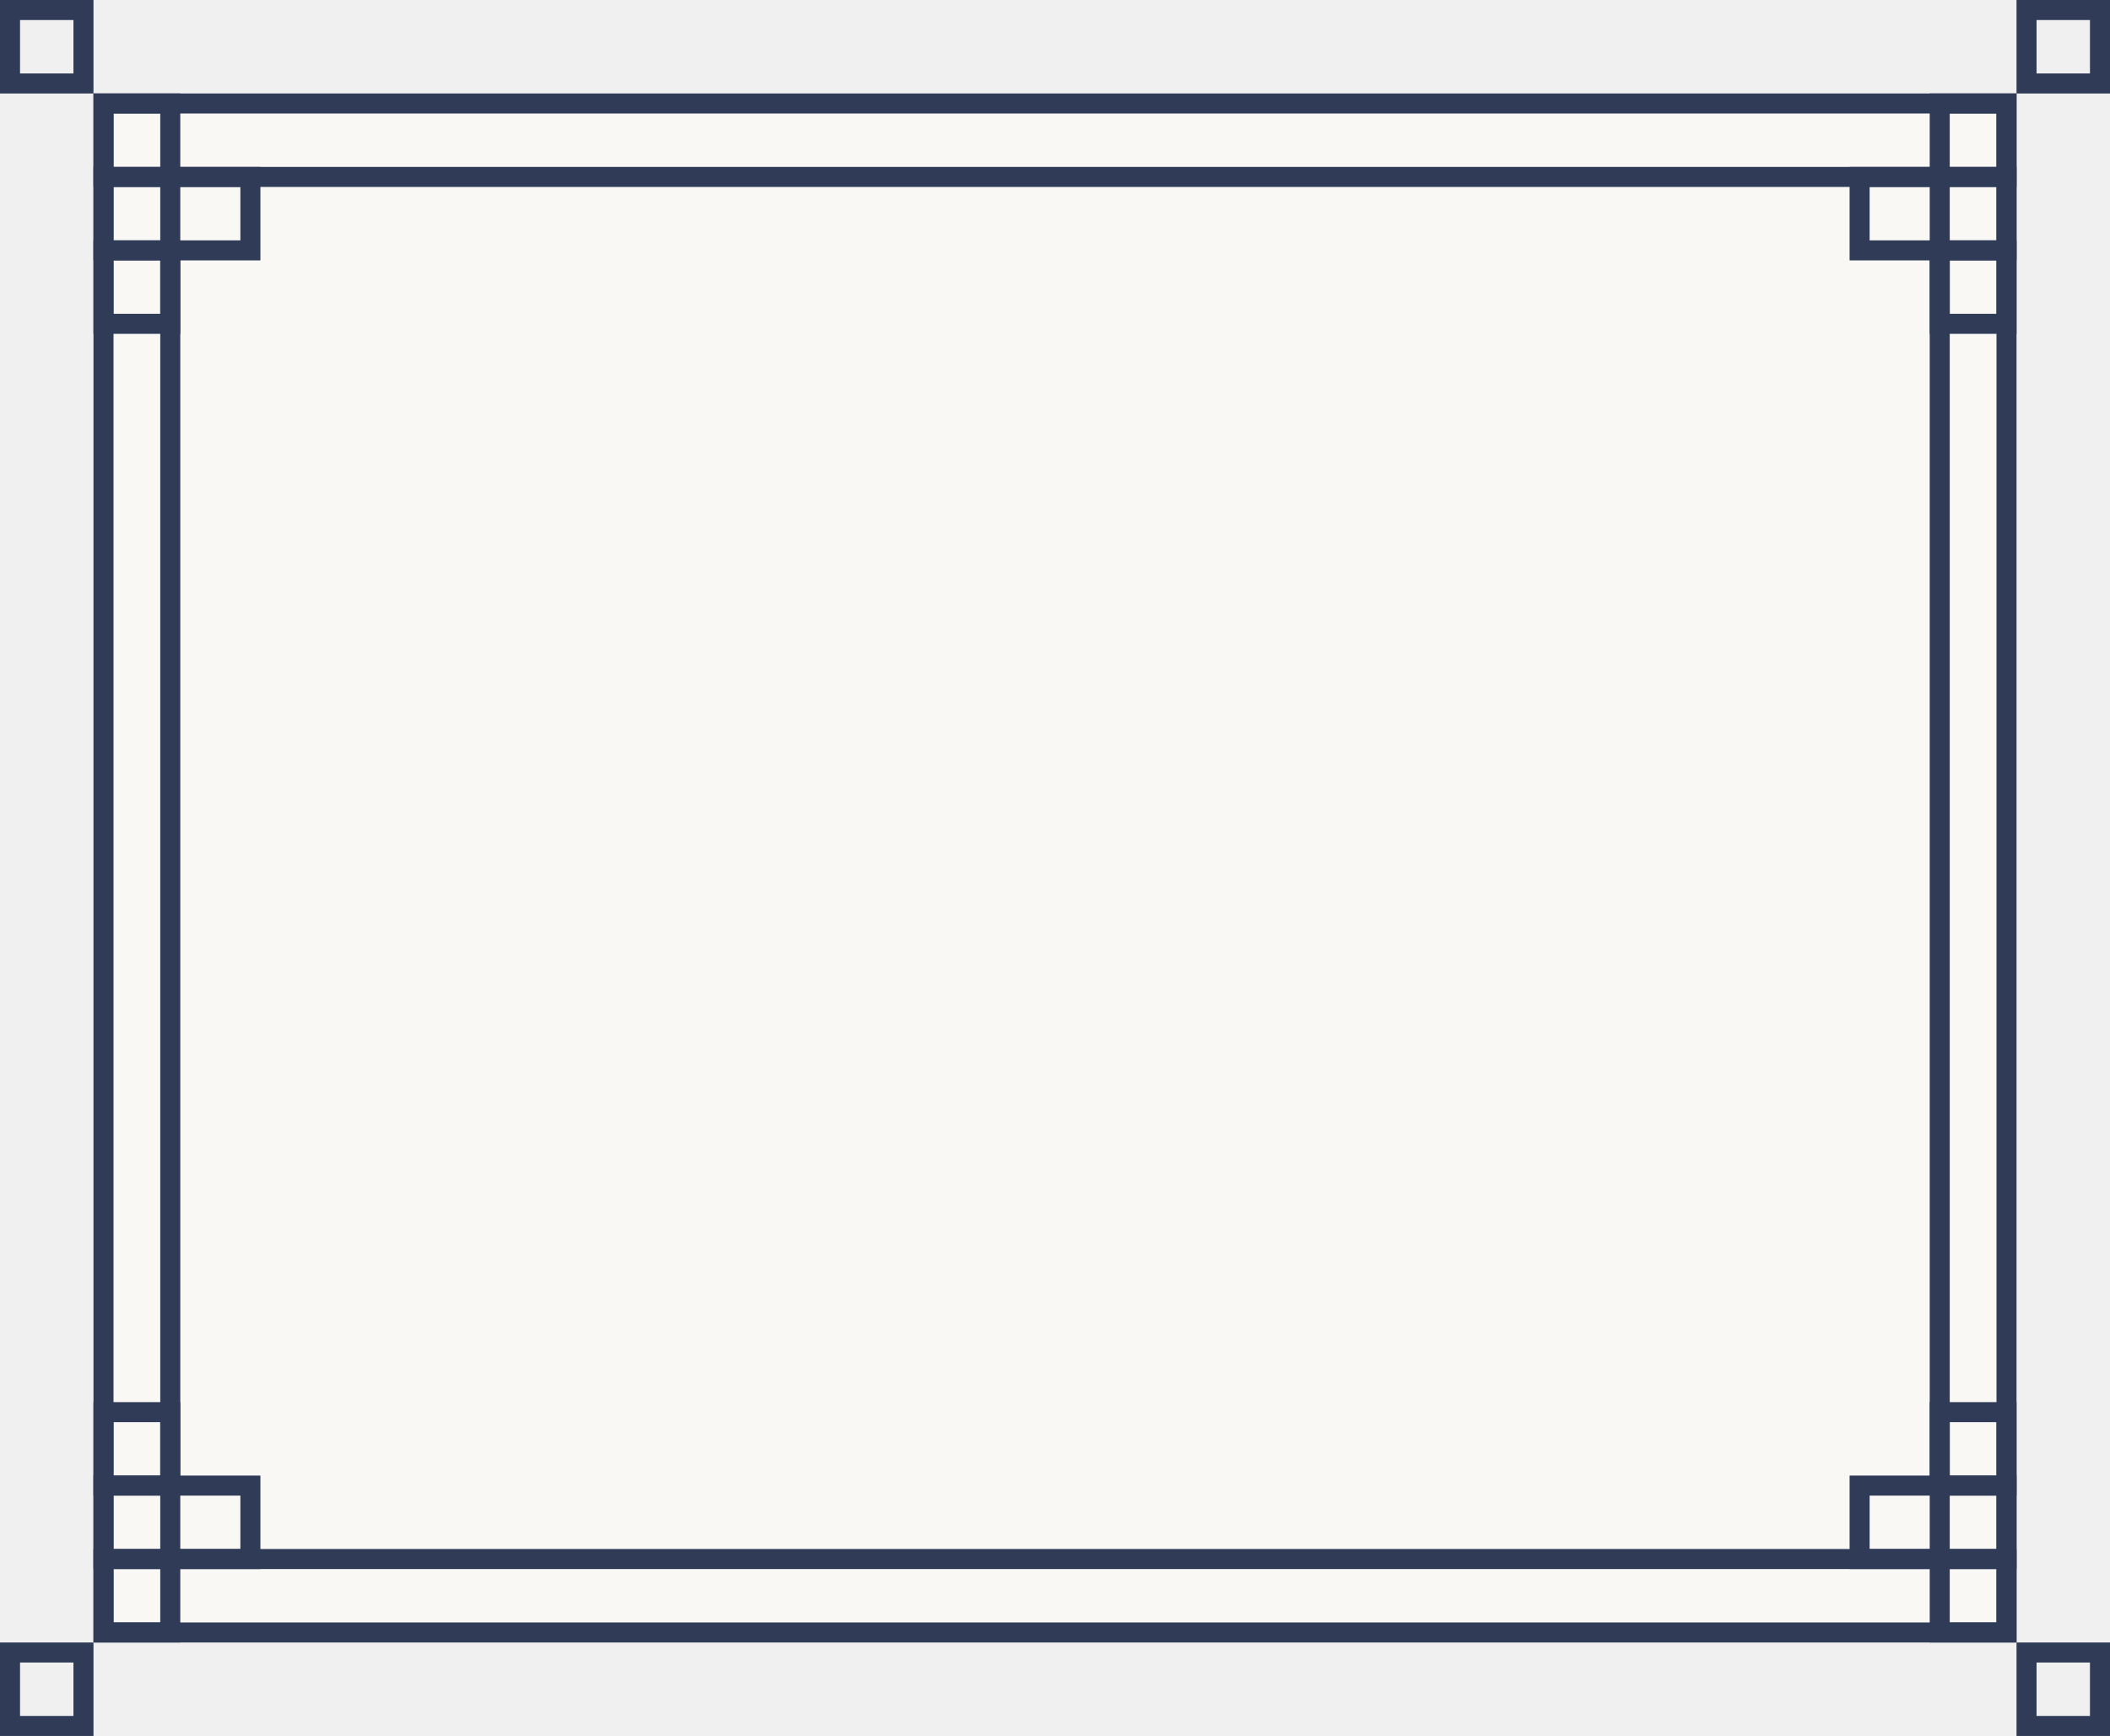
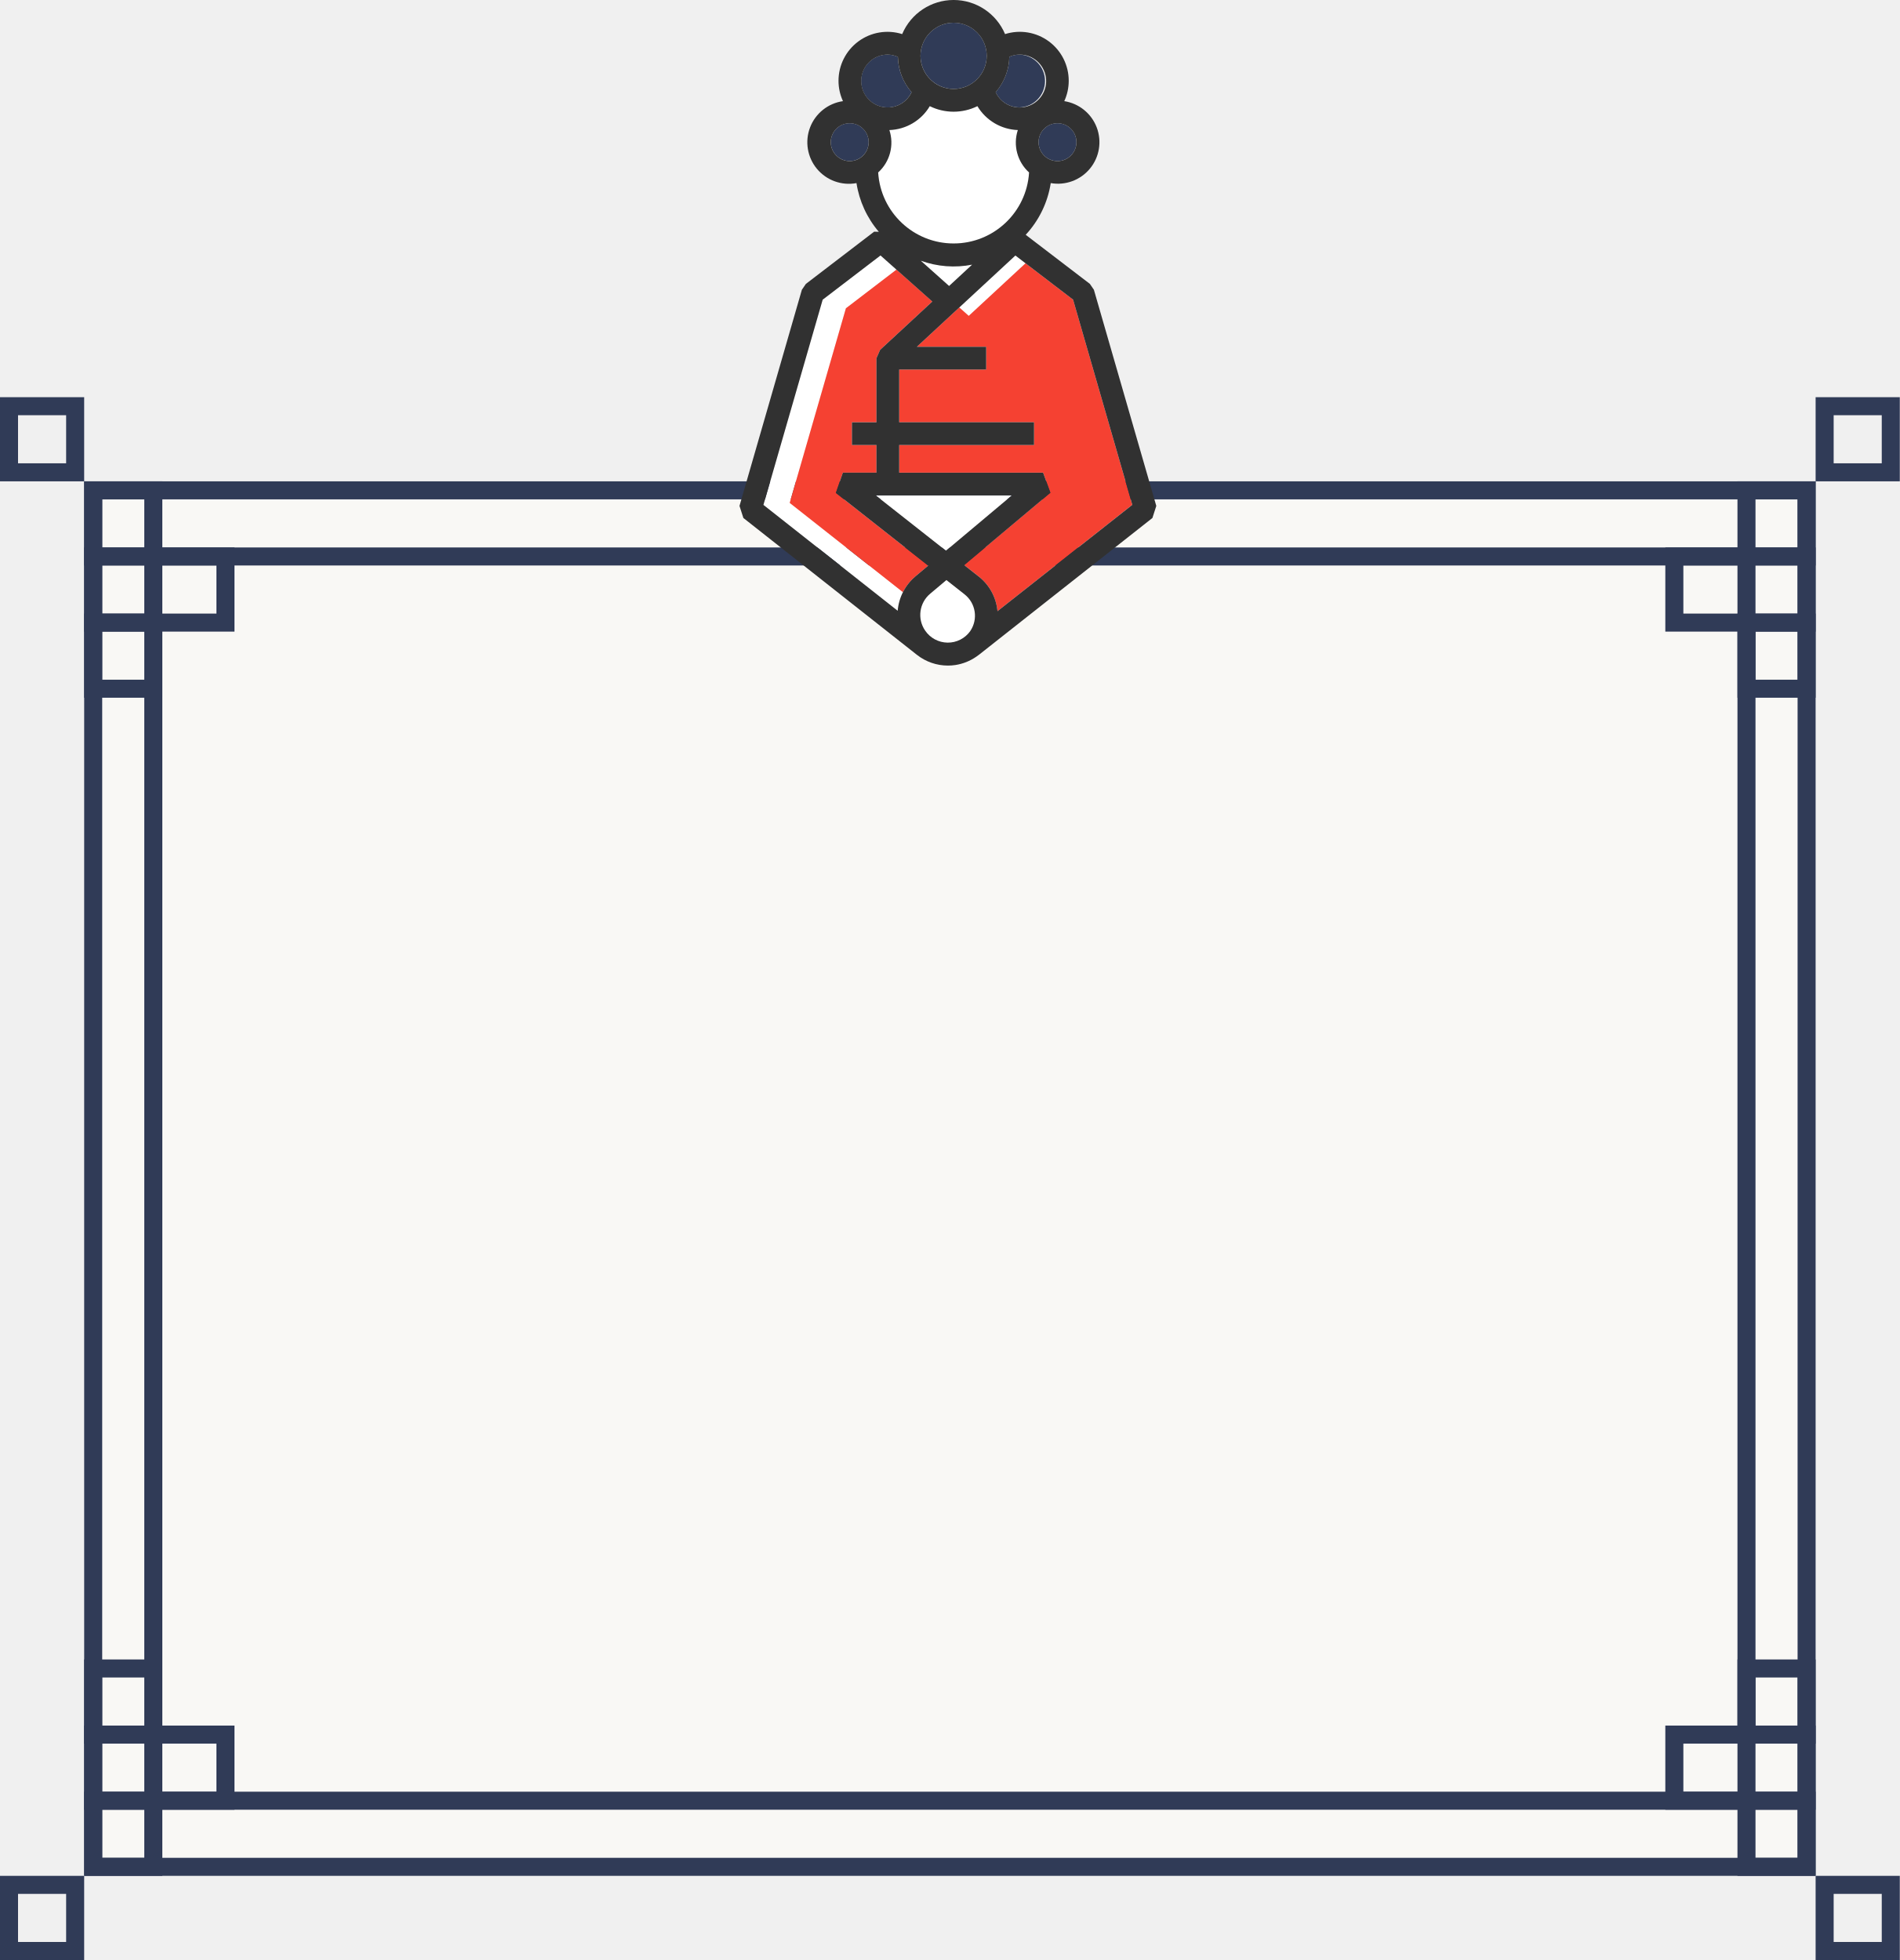
- <svg xmlns="http://www.w3.org/2000/svg" id="Component_19_1" data-name="Component 19 – 1" width="316" height="260" viewBox="0 0 316 260">
-   <g id="Group_242" data-name="Group 242" transform="translate(-22 -299)">
-     <g id="Group_241" data-name="Group 241">
-       <g id="Group_240" data-name="Group 240">
-         <g id="Rectangle_296" data-name="Rectangle 296" transform="translate(22 299)" fill="none" stroke="#303b57" stroke-width="3">
-           <rect width="14" height="14" stroke="none" />
-           <rect x="1.5" y="1.5" width="11" height="11" fill="none" />
-         </g>
-         <g id="Rectangle_298" data-name="Rectangle 298" transform="translate(324 299)" fill="none" stroke="#303b57" stroke-width="3">
-           <rect width="14" height="14" stroke="none" />
-           <rect x="1.5" y="1.5" width="11" height="11" fill="none" />
-         </g>
-         <rect id="Rectangle_292" data-name="Rectangle 292" width="288" height="232" transform="translate(36 313)" fill="#f9f8f5" />
-         <g id="Rectangle_293" data-name="Rectangle 293" transform="translate(36 313)" fill="none" stroke="#303b57" stroke-width="3">
-           <rect width="288" height="14" stroke="none" />
-           <rect x="1.5" y="1.5" width="285" height="11" fill="none" />
-         </g>
-         <g id="Rectangle_308" data-name="Rectangle 308" transform="translate(49 313) rotate(90)" fill="none" stroke="#303b57" stroke-width="3">
-           <rect width="232" height="13" stroke="none" />
-           <rect x="1.5" y="1.5" width="229" height="10" fill="none" />
-         </g>
-         <g id="Rectangle_307" data-name="Rectangle 307" transform="translate(324 313) rotate(90)" fill="none" stroke="#303b57" stroke-width="3">
-           <rect width="232" height="13" stroke="none" />
-           <rect x="1.5" y="1.5" width="229" height="10" fill="none" />
-         </g>
-         <g id="Rectangle_294" data-name="Rectangle 294" transform="translate(36 324)" fill="none" stroke="#303b57" stroke-width="3">
-           <rect width="25" height="14" stroke="none" />
-           <rect x="1.5" y="1.5" width="22" height="11" fill="none" />
-         </g>
-         <g id="Rectangle_302" data-name="Rectangle 302" transform="translate(299 324)" fill="none" stroke="#303b57" stroke-width="3">
-           <rect width="25" height="14" stroke="none" />
-           <rect x="1.5" y="1.5" width="22" height="11" fill="none" />
-         </g>
-         <g id="Rectangle_295" data-name="Rectangle 295" transform="translate(36 335)" fill="none" stroke="#303b57" stroke-width="3">
-           <rect width="13" height="14" stroke="none" />
-           <rect x="1.5" y="1.5" width="10" height="11" fill="none" />
-         </g>
-         <g id="Rectangle_303" data-name="Rectangle 303" transform="translate(311 335)" fill="none" stroke="#303b57" stroke-width="3">
-           <rect width="13" height="14" stroke="none" />
-           <rect x="1.5" y="1.5" width="10" height="11" fill="none" />
-         </g>
-         <g id="Rectangle_300" data-name="Rectangle 300" transform="translate(36 509)" fill="none" stroke="#303b57" stroke-width="3">
-           <rect width="13" height="14" stroke="none" />
-           <rect x="1.5" y="1.5" width="10" height="11" fill="none" />
-         </g>
-         <g id="Rectangle_304" data-name="Rectangle 304" transform="translate(311 509)" fill="none" stroke="#303b57" stroke-width="3">
-           <rect width="13" height="14" stroke="none" />
-           <rect x="1.5" y="1.5" width="10" height="11" fill="none" />
-         </g>
-         <g id="Rectangle_301" data-name="Rectangle 301" transform="translate(36 520)" fill="none" stroke="#303b57" stroke-width="3">
-           <rect width="25" height="14" stroke="none" />
-           <rect x="1.5" y="1.5" width="22" height="11" fill="none" />
-         </g>
-         <g id="Rectangle_305" data-name="Rectangle 305" transform="translate(299 520)" fill="none" stroke="#303b57" stroke-width="3">
-           <rect width="25" height="14" stroke="none" />
-           <rect x="1.5" y="1.5" width="22" height="11" fill="none" />
-         </g>
-         <g id="Rectangle_306" data-name="Rectangle 306" transform="translate(36 531)" fill="none" stroke="#303b57" stroke-width="3">
-           <rect width="288" height="14" stroke="none" />
-           <rect x="1.5" y="1.5" width="285" height="11" fill="none" />
-         </g>
-         <g id="Rectangle_297" data-name="Rectangle 297" transform="translate(22 545)" fill="none" stroke="#303b57" stroke-width="3">
-           <rect width="14" height="14" stroke="none" />
-           <rect x="1.5" y="1.5" width="11" height="11" fill="none" />
-         </g>
-         <g id="Rectangle_299" data-name="Rectangle 299" transform="translate(324 545)" fill="none" stroke="#303b57" stroke-width="3">
-           <rect width="14" height="14" stroke="none" />
-           <rect x="1.5" y="1.5" width="11" height="11" fill="none" />
+ <svg xmlns="http://www.w3.org/2000/svg" id="Component_20_1" data-name="Component 20 – 1" width="316" height="326.078" viewBox="0 0 316 326.078">
+   <g id="Component_19_1" data-name="Component 19 – 1" transform="translate(0 66.078)">
+     <g id="Group_242" data-name="Group 242" transform="translate(-22 -299)">
+       <g id="Group_241" data-name="Group 241">
+         <g id="Group_240" data-name="Group 240">
+           <g id="Rectangle_296" data-name="Rectangle 296" transform="translate(22 299)" fill="none" stroke="#303b57" stroke-width="3">
+             <rect width="14" height="14" stroke="none" />
+             <rect x="1.5" y="1.5" width="11" height="11" fill="none" />
+           </g>
+           <g id="Rectangle_298" data-name="Rectangle 298" transform="translate(324 299)" fill="none" stroke="#303b57" stroke-width="3">
+             <rect width="14" height="14" stroke="none" />
+             <rect x="1.5" y="1.5" width="11" height="11" fill="none" />
+           </g>
+           <rect id="Rectangle_292" data-name="Rectangle 292" width="288" height="232" transform="translate(36 313)" fill="#f9f8f5" />
+           <g id="Rectangle_293" data-name="Rectangle 293" transform="translate(36 313)" fill="none" stroke="#303b57" stroke-width="3">
+             <rect width="288" height="14" stroke="none" />
+             <rect x="1.5" y="1.5" width="285" height="11" fill="none" />
+           </g>
+           <g id="Rectangle_308" data-name="Rectangle 308" transform="translate(49 313) rotate(90)" fill="none" stroke="#303b57" stroke-width="3">
+             <rect width="232" height="13" stroke="none" />
+             <rect x="1.5" y="1.5" width="229" height="10" fill="none" />
+           </g>
+           <g id="Rectangle_307" data-name="Rectangle 307" transform="translate(324 313) rotate(90)" fill="none" stroke="#303b57" stroke-width="3">
+             <rect width="232" height="13" stroke="none" />
+             <rect x="1.5" y="1.5" width="229" height="10" fill="none" />
+           </g>
+           <g id="Rectangle_294" data-name="Rectangle 294" transform="translate(36 324)" fill="none" stroke="#303b57" stroke-width="3">
+             <rect width="25" height="14" stroke="none" />
+             <rect x="1.5" y="1.5" width="22" height="11" fill="none" />
+           </g>
+           <g id="Rectangle_302" data-name="Rectangle 302" transform="translate(299 324)" fill="none" stroke="#303b57" stroke-width="3">
+             <rect width="25" height="14" stroke="none" />
+             <rect x="1.5" y="1.5" width="22" height="11" fill="none" />
+           </g>
+           <g id="Rectangle_295" data-name="Rectangle 295" transform="translate(36 335)" fill="none" stroke="#303b57" stroke-width="3">
+             <rect width="13" height="14" stroke="none" />
+             <rect x="1.5" y="1.5" width="10" height="11" fill="none" />
+           </g>
+           <g id="Rectangle_303" data-name="Rectangle 303" transform="translate(311 335)" fill="none" stroke="#303b57" stroke-width="3">
+             <rect width="13" height="14" stroke="none" />
+             <rect x="1.5" y="1.5" width="10" height="11" fill="none" />
+           </g>
+           <g id="Rectangle_300" data-name="Rectangle 300" transform="translate(36 509)" fill="none" stroke="#303b57" stroke-width="3">
+             <rect width="13" height="14" stroke="none" />
+             <rect x="1.5" y="1.5" width="10" height="11" fill="none" />
+           </g>
+           <g id="Rectangle_304" data-name="Rectangle 304" transform="translate(311 509)" fill="none" stroke="#303b57" stroke-width="3">
+             <rect width="13" height="14" stroke="none" />
+             <rect x="1.5" y="1.5" width="10" height="11" fill="none" />
+           </g>
+           <g id="Rectangle_301" data-name="Rectangle 301" transform="translate(36 520)" fill="none" stroke="#303b57" stroke-width="3">
+             <rect width="25" height="14" stroke="none" />
+             <rect x="1.5" y="1.5" width="22" height="11" fill="none" />
+           </g>
+           <g id="Rectangle_305" data-name="Rectangle 305" transform="translate(299 520)" fill="none" stroke="#303b57" stroke-width="3">
+             <rect width="25" height="14" stroke="none" />
+             <rect x="1.5" y="1.5" width="22" height="11" fill="none" />
+           </g>
+           <g id="Rectangle_306" data-name="Rectangle 306" transform="translate(36 531)" fill="none" stroke="#303b57" stroke-width="3">
+             <rect width="288" height="14" stroke="none" />
+             <rect x="1.5" y="1.5" width="285" height="11" fill="none" />
+           </g>
+           <g id="Rectangle_297" data-name="Rectangle 297" transform="translate(22 545)" fill="none" stroke="#303b57" stroke-width="3">
+             <rect width="14" height="14" stroke="none" />
+             <rect x="1.5" y="1.5" width="11" height="11" fill="none" />
+           </g>
+           <g id="Rectangle_299" data-name="Rectangle 299" transform="translate(324 545)" fill="none" stroke="#303b57" stroke-width="3">
+             <rect width="14" height="14" stroke="none" />
+             <rect x="1.5" y="1.5" width="11" height="11" fill="none" />
+           </g>
        </g>
      </g>
    </g>
  </g>
+   <g id="woman_mini" transform="translate(123)">
+     <path id="Path_40" data-name="Path 40" d="M2496.97,3232.748l-1.686-1.289-9.328,8.642,1.569,1.4Z" transform="translate(-2449.389 -3188.948)" fill="#fff" />
+     <path id="Path_41" data-name="Path 41" d="M2488.048,3221.987a5.508,5.508,0,1,0-5.507-5.507A5.514,5.514,0,0,0,2488.048,3221.987Z" transform="translate(-2452.43 -3207.19)" fill="#303b57" />
+     <path id="Path_42" data-name="Path 42" d="M2481.725,3213.773a4.4,4.4,0,1,0,3.974,6.257,9.208,9.208,0,0,1-2.278-5.877A4.37,4.37,0,0,0,2481.725,3213.773Z" transform="translate(-2457.074 -3204.695)" fill="#303b57" />
+     <path id="Path_43" data-name="Path 43" d="M2491.924,3287.479l-18.834-14.854,9.347-32.379,8.412-6.437-2.654-2.359-9.62,7.359-9.853,34.139,22.33,17.613A8.4,8.4,0,0,1,2491.924,3287.479Z" transform="translate(-2464.736 -3188.956)" fill="#fff" />
+     <path id="Path_44" data-name="Path 44" d="M2492.929,3222.965a3.15,3.15,0,1,0,3.151-3.151A3.154,3.154,0,0,0,2492.929,3222.965Z" transform="translate(-2443.181 -3199.316)" fill="#303b57" />
+     <path id="Path_45" data-name="Path 45" d="M2478.6,3252.567l11.691,9.207,10.964-9.207Z" transform="translate(-2455.941 -3170.151)" fill="#fff" />
+     <path id="Path_46" data-name="Path 46" d="M2489.905,3262.4l-3.032-2.388-2.7,2.271a4.611,4.611,0,0,0,5.739,7.216,4.531,4.531,0,0,0-.005-7.1Z" transform="translate(-2452.448 -3163.52)" fill="#fff" />
+     <path id="Path_47" data-name="Path 47" d="M2480.947,3222.965a3.15,3.15,0,1,0-3.151,3.149A3.155,3.155,0,0,0,2480.947,3222.965Z" transform="translate(-2459.46 -3199.316)" fill="#303b57" />
+     <path id="Path_48" data-name="Path 48" d="M2501.716,3224.3a6.859,6.859,0,0,1,.334-2.019,8.188,8.188,0,0,1-6.726-3.974,8.969,8.969,0,0,1-7.921,0,8.127,8.127,0,0,1-6.722,3.976,6.7,6.7,0,0,1-1.868,7.057,12.573,12.573,0,0,0,25.1,0A6.893,6.893,0,0,1,2501.716,3224.3Z" transform="translate(-2455.749 -3200.655)" fill="#fff" />
+     <path id="Path_49" data-name="Path 49" d="M2493.127,3222.568a4.4,4.4,0,0,0,0-8.794,4.324,4.324,0,0,0-1.7.365,9.2,9.2,0,0,1-2.276,5.889A4.4,4.4,0,0,0,2493.127,3222.568Z" transform="translate(-2446.541 -3204.695)" fill="#303b57" />
+     <path id="Path_50" data-name="Path 50" d="M2491.108,3232.569a16.011,16.011,0,0,1-8.543-.658l4.711,4.208Z" transform="translate(-2452.409 -3188.544)" fill="#fff" />
+     <path id="Path_51" data-name="Path 51" d="M2509.591,3238.192l-7.912-6.051-9.444,8.749-1.569-1.4-7.066,6.548h11.534v3.781h-14.468v8.769h22.43v3.781h-22.43v4.6H2504.6l1.215,3.336-14.337,12.04,2.413,1.9a8.292,8.292,0,0,1,3.121,5.768l22.426-17.689Z" transform="translate(-2454.1 -3188.34)" fill="#f54132" />
+     <path id="Path_52" data-name="Path 52" d="M2494.071,3281.951l-15.36-12.1,1.168-3.375h5.584v-4.6h-4.076v-3.781h4.076v-10.659l.607-1.387,8.685-8.046-5.964-5.306-8.412,6.437-9.347,32.379,18.834,14.854a8.427,8.427,0,0,1,2.1-2.654Z" transform="translate(-2462.678 -3187.845)" fill="#f54132" />
+     <path id="Path_53" data-name="Path 53" d="M2525.564,3257.177l-.667-.977-10.675-8.167a16.3,16.3,0,0,0,4.166-8.6,6.91,6.91,0,1,0,2.25-13.635,8.1,8.1,0,0,0,.74-3.355,8.139,8.139,0,0,0-10.59-7.8,9.288,9.288,0,0,0-17.112,0,8.143,8.143,0,0,0-10.59,7.8,8.077,8.077,0,0,0,.741,3.355,6.911,6.911,0,1,0,2.248,13.635,16.289,16.289,0,0,0,3.713,8.1l-.772-.021-11.355,8.689-.669.977-10.376,35.959.646,2.007,3.195,2.52,3.274,2.583,8.927,7.04,3.316,2.616,10.163,8.016a8.326,8.326,0,0,0,5.147,1.782,8.164,8.164,0,0,0,1.252-.094,8.344,8.344,0,0,0,3.476-1.391c.167-.114.331-.233.49-.357l11.875-9.369,3.318-2.616,8.892-7.014,3.277-2.582,1.435-1.133.645-2.007Zm-13.638,34.211-10.964,9.206-11.692-9.206Zm-5.518,13.5-2.413-1.9,14.337-12.04-1.215-3.336h-23.938V3283h22.43v-3.781h-22.43v-8.769h14.468v-3.781h-11.534l7.066-6.548,9.329-8.642,1.684,1.29,7.912,6.051,9.851,34.139-22.426,17.689A8.292,8.292,0,0,0,2506.408,3304.883Zm-4.929-48.338-4.711-4.208a16.011,16.011,0,0,0,8.543.658Zm21.182-23.925a3.15,3.15,0,1,1-3.149-3.151A3.152,3.152,0,0,1,2522.662,3232.62Zm-11.159-14.207a4.324,4.324,0,0,1,1.7-.365,4.4,4.4,0,1,1-3.972,6.253A9.2,9.2,0,0,0,2511.5,3218.414Zm-9.272-5.662a5.508,5.508,0,1,1-5.507,5.509A5.514,5.514,0,0,1,2502.23,3212.751Zm-10.966,5.3a4.37,4.37,0,0,1,1.7.38,9.208,9.208,0,0,0,2.278,5.877,4.394,4.394,0,1,1-3.974-6.257Zm-9.465,14.571a3.15,3.15,0,1,1,3.149,3.149A3.154,3.154,0,0,1,2481.8,3232.62Zm7.879,5.038a6.7,6.7,0,0,0,1.868-7.057,8.127,8.127,0,0,0,6.722-3.976,8.969,8.969,0,0,0,7.921,0,8.188,8.188,0,0,0,6.726,3.974,6.7,6.7,0,0,0,1.868,7.057,12.573,12.573,0,0,1-25.1,0Zm3.25,72.917-22.33-17.613,9.853-34.139,9.62-7.359,2.654,2.359,5.964,5.306-8.685,8.046-.607,1.387v10.659h-4.076V3283h4.076v4.6h-5.584l-1.168,3.375,15.36,12.1-2.1,1.762a8.416,8.416,0,0,0-2.977,5.735Zm12.078,3.373a4.57,4.57,0,0,1-7.515-.083,4.6,4.6,0,0,1,.845-6.129l2.7-2.271,3.032,2.388A4.532,4.532,0,0,1,2505.006,3313.948Z" transform="translate(-2466.613 -3208.971)" fill="#313131" />
+   </g>
</svg>
